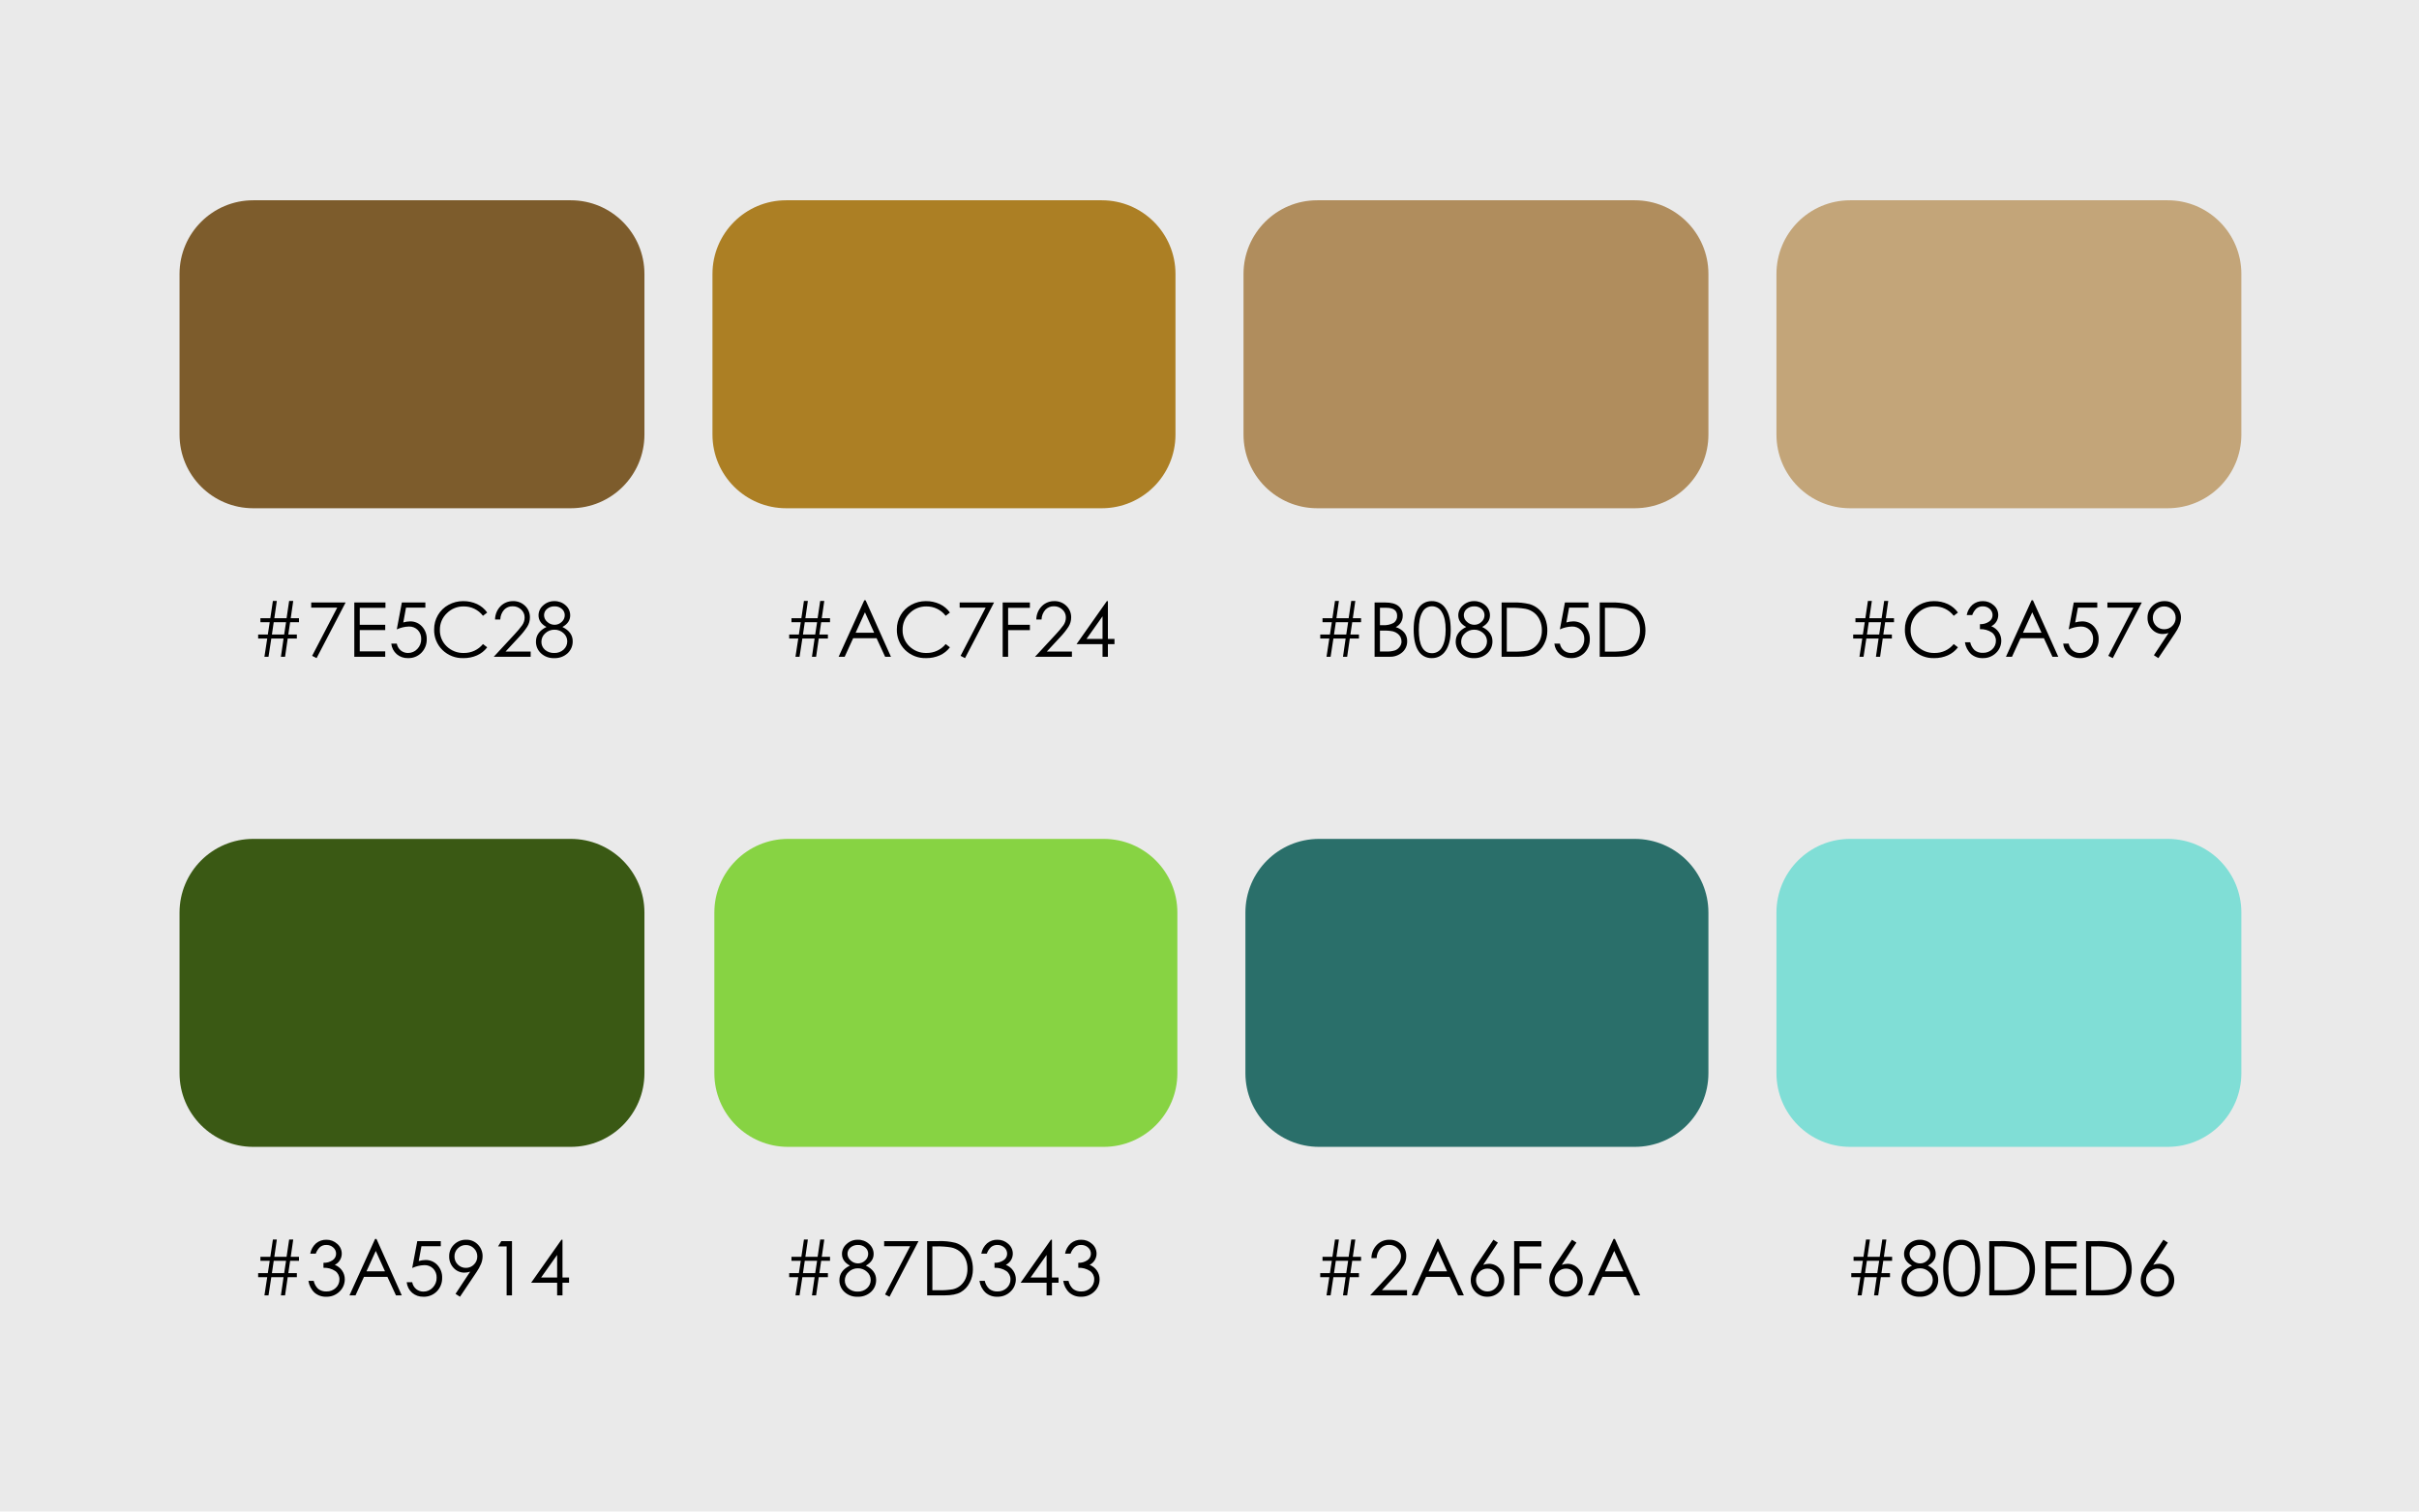
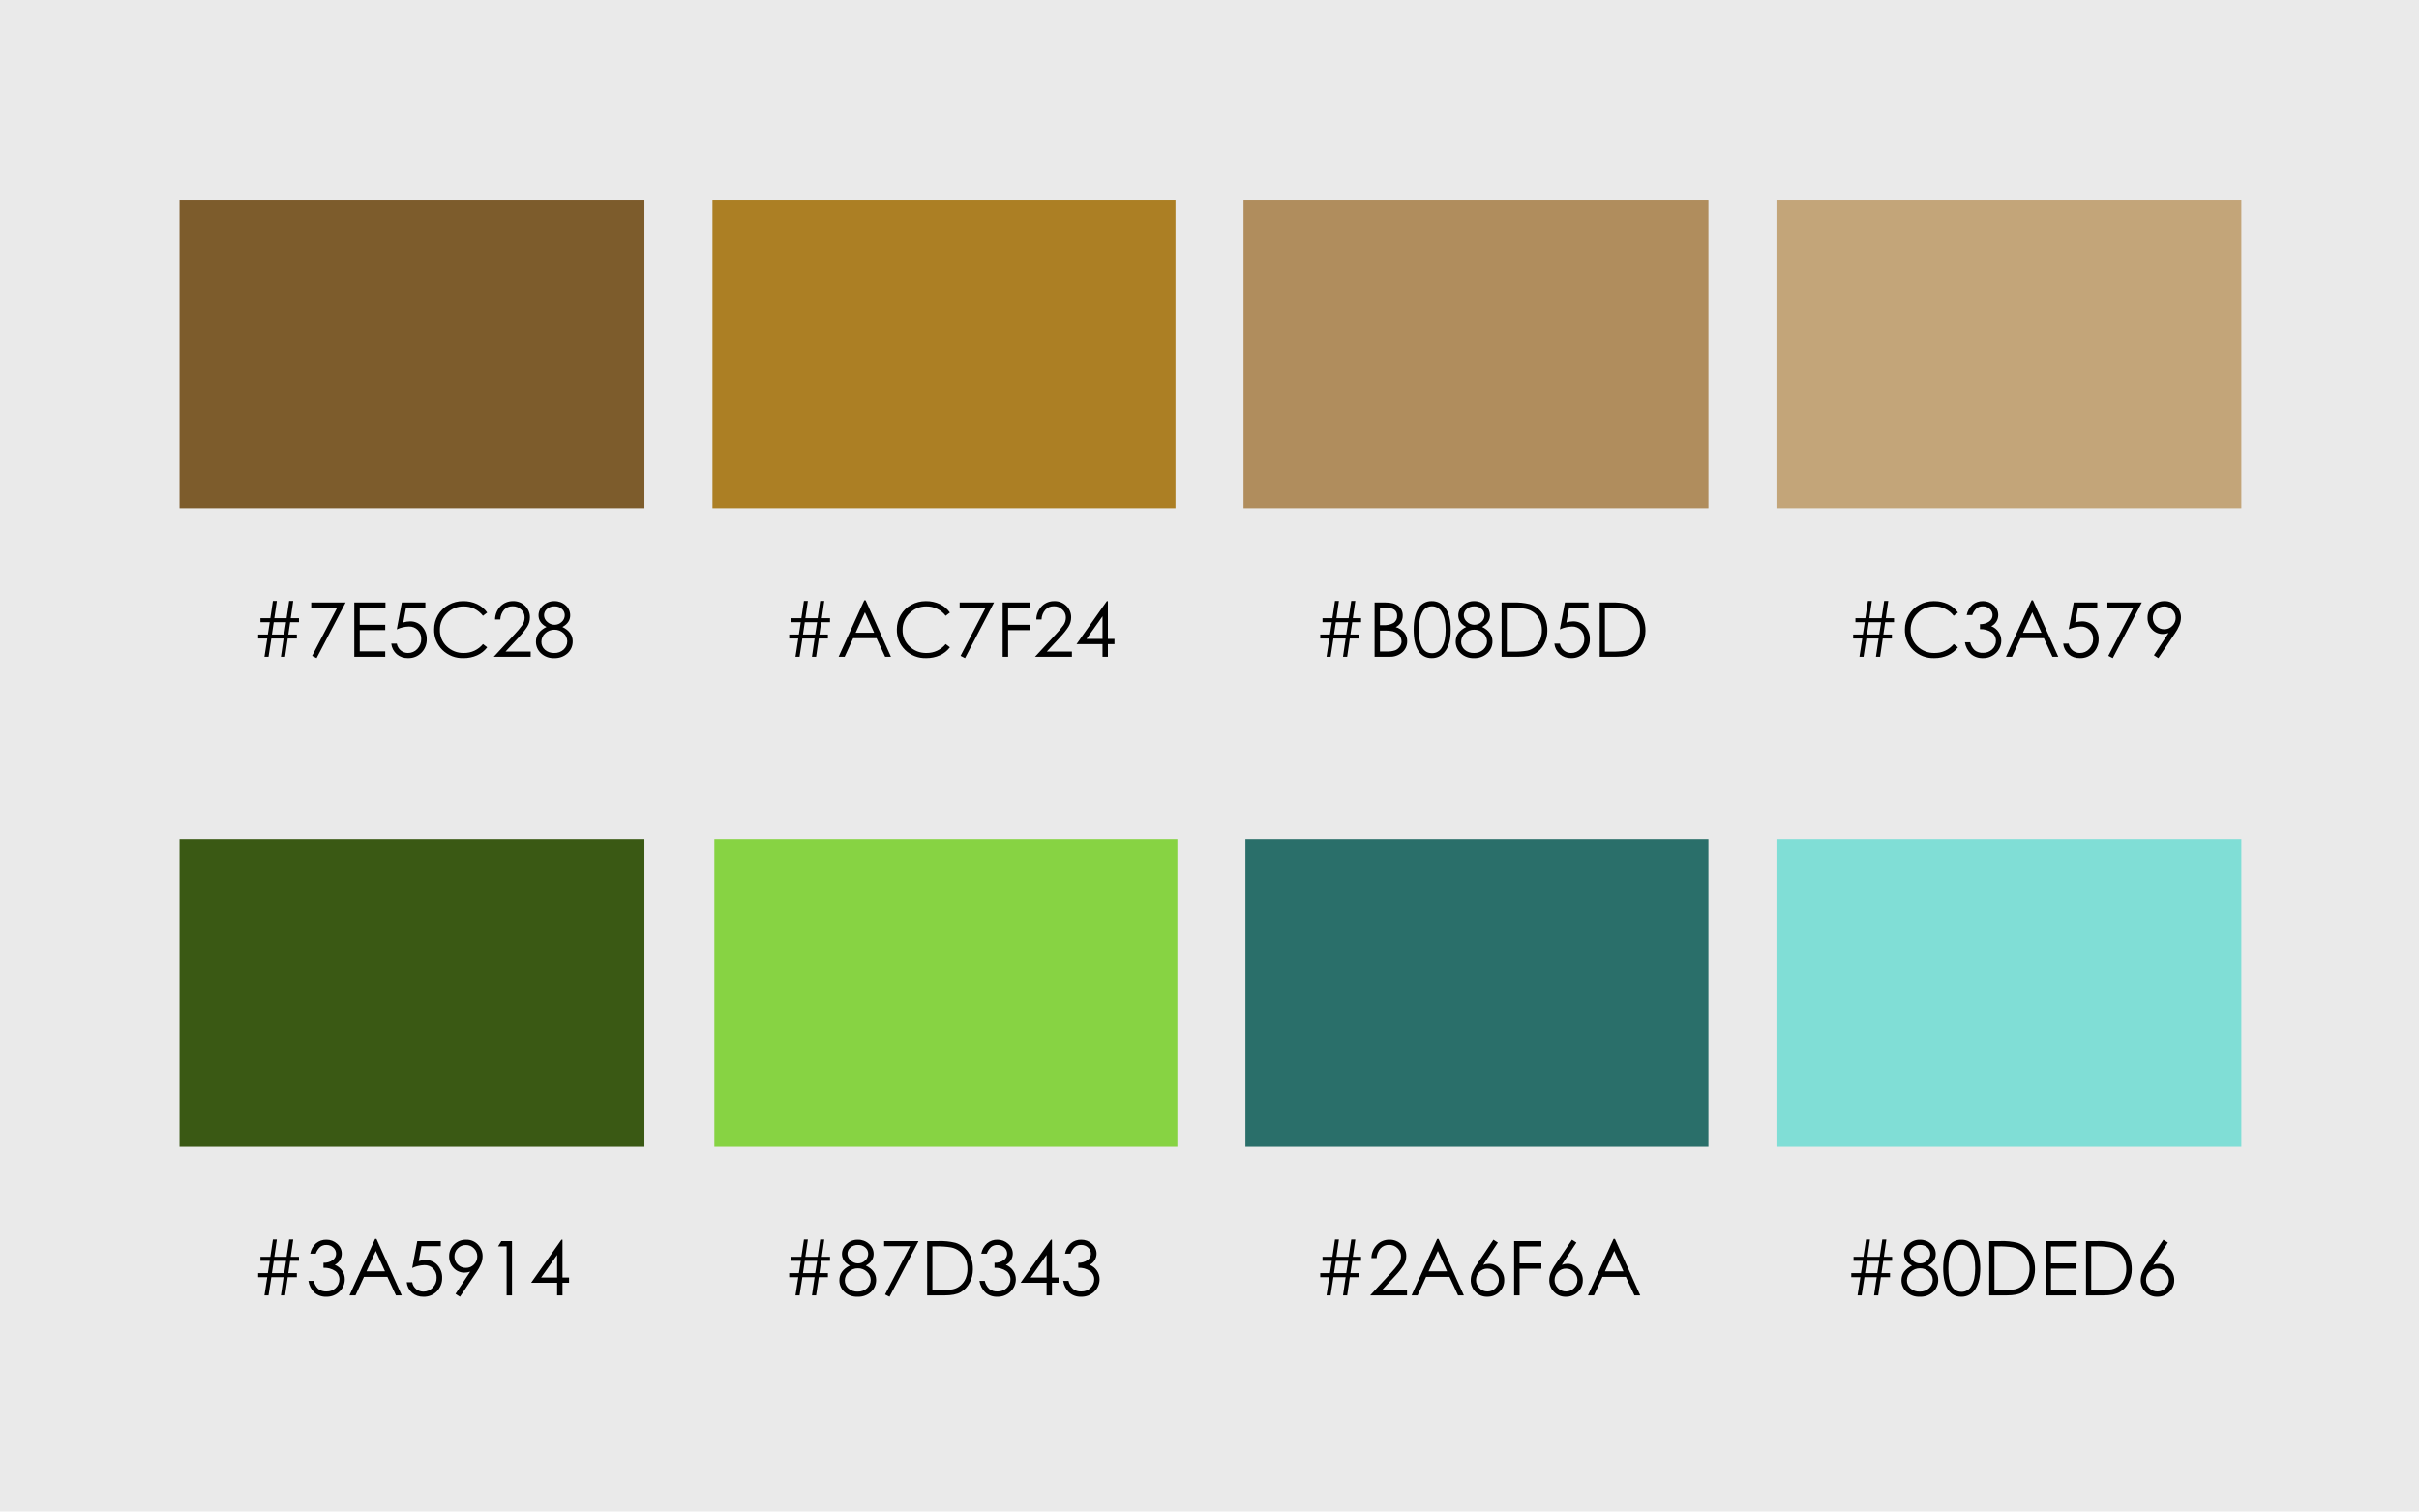
<svg xmlns="http://www.w3.org/2000/svg" width="1280" height="800" viewBox="0 0 1280 800">
  <defs>
    <clipPath id="clip-Colour_samples">
      <rect width="1280" height="800" />
    </clipPath>
  </defs>
  <g id="Colour_samples" data-name="Colour samples" clip-path="url(#clip-Colour_samples)">
    <rect width="1280" height="800" fill="#eaeaea" />
    <g id="darkest_brown" data-name="darkest brown">
-       <rect id="Rectangle_1" data-name="Rectangle 1" width="246" height="163" rx="39" transform="translate(95 106)" fill="#7d5c2c" />
+       <rect id="Rectangle_1" data-name="Rectangle 1" width="246" height="163" transform="translate(95 106)" fill="#7d5c2c" />
      <path id="darkest_brown_hash" data-name="darkest brown hash" d="M24.08-14.16v2.12H19.24L17.84-2.4h-2.2l1.4-9.64H10.56L9.08-2.4H6.92L8.4-12.04H3.6v-2.12H8.72l1-6.52H4.8V-22.8h5.24l1.36-9.16h2.08L12.16-22.8h6.48L20-31.96h2.16L20.84-22.8H25.2v2.12H20.52l-.96,6.52Zm-5.72-6.52H11.84l-.96,6.52h6.48ZM31.68-31.12h18.2L34.52-1.68l-2.36-1.2L45.44-28.4H31.68Zm22.8,0H70.96v2.84H57.36v8.96H70.84v2.8H57.36V-5.24H70.84V-2.4H54.48Zm37.6,0v2.72H81.84L80.4-20.56a12.89,12.89,0,0,1,3.6-.56,8.3,8.3,0,0,1,6.28,2.66,9.515,9.515,0,0,1,2.52,6.82,9.9,9.9,0,0,1-2.74,7.06,9.521,9.521,0,0,1-7.26,2.9,8.736,8.736,0,0,1-5.86-2.06,8.583,8.583,0,0,1-2.9-5.62h2.92a6.119,6.119,0,0,0,2.16,3.68,6,6,0,0,0,3.8,1.28,6.6,6.6,0,0,0,4.9-2.12,7.277,7.277,0,0,0,2.06-5.28,6.536,6.536,0,0,0-1.8-4.74,6.246,6.246,0,0,0-4.7-1.86,16.37,16.37,0,0,0-6.42,1.52l2.68-14.24ZM124.8-25.8l-2.24,1.72a12.617,12.617,0,0,0-10.28-4.96,12.21,12.21,0,0,0-8.82,3.6,11.831,11.831,0,0,0-3.7,8.82,11.634,11.634,0,0,0,3.62,8.72,12.515,12.515,0,0,0,9.06,3.5,12.772,12.772,0,0,0,10.12-4.72L124.8-7.4a13.643,13.643,0,0,1-5.36,4.26,17.229,17.229,0,0,1-7.16,1.46A15.237,15.237,0,0,1,101.08-6a14.729,14.729,0,0,1-4.36-10.92,14.691,14.691,0,0,1,2.02-7.54,14.311,14.311,0,0,1,5.6-5.42,15.783,15.783,0,0,1,7.7-1.96,17.019,17.019,0,0,1,7.4,1.56A13.684,13.684,0,0,1,124.8-25.8Zm6.92,3.68h-2.76a10.107,10.107,0,0,1,2.92-7.06,9.066,9.066,0,0,1,6.58-2.66,8.75,8.75,0,0,1,6.4,2.5,8.234,8.234,0,0,1,2.54,6.1,9.206,9.206,0,0,1-1.42,4.96,38.081,38.081,0,0,1-4.3,5.4l-7.16,7.72H147.8V-2.4H128.28l10.96-11.84a48.988,48.988,0,0,0,4.12-4.92,7.087,7.087,0,0,0,1.24-4.12,5.512,5.512,0,0,0-1.82-4.08,6.247,6.247,0,0,0-4.52-1.76,6,6,0,0,0-4.48,1.82A8.115,8.115,0,0,0,131.72-22.12Zm32.88,3.96q5.44,2.68,5.44,7.52a8.454,8.454,0,0,1-2.7,6.4,9.867,9.867,0,0,1-7.08,2.56,9.655,9.655,0,0,1-7.02-2.56,8.272,8.272,0,0,1-2.64-6.16q0-5.04,5.56-7.76-4.2-2.24-4.2-6.2a6.905,6.905,0,0,1,2.46-5.22,8.468,8.468,0,0,1,5.94-2.26,8.527,8.527,0,0,1,5.92,2.2,6.949,6.949,0,0,1,2.44,5.36Q168.72-20.44,164.6-18.16Zm1.24-6.24a4.332,4.332,0,0,0-1.5-3.3,5.562,5.562,0,0,0-3.92-1.38,5.784,5.784,0,0,0-3.98,1.38,4.3,4.3,0,0,0-1.56,3.34,4.625,4.625,0,0,0,1.7,3.5,5.593,5.593,0,0,0,3.86,1.54,5.351,5.351,0,0,0,3.78-1.52A4.735,4.735,0,0,0,165.84-24.4Zm1.32,13.8a5.678,5.678,0,0,0-1.98-4.28,6.8,6.8,0,0,0-4.8-1.84,6.886,6.886,0,0,0-4.86,1.9,5.931,5.931,0,0,0-2.04,4.48,5.464,5.464,0,0,0,1.88,4.26,7.106,7.106,0,0,0,4.92,1.68,6.96,6.96,0,0,0,4.96-1.8A5.8,5.8,0,0,0,167.16-10.6Z" transform="translate(133 350)" />
    </g>
    <g id="darker_brown" data-name="darker brown">
-       <rect id="Rectangle_2" data-name="Rectangle 2" width="245" height="163" rx="39" transform="translate(377 106)" fill="#ac7f24" />
+       <rect id="Rectangle_2" data-name="Rectangle 2" width="245" height="163" transform="translate(377 106)" fill="#ac7f24" />
      <path id="darker_brown_hash" data-name="darker brown hash" d="M24.08-14.16v2.12H19.24L17.84-2.4h-2.2l1.4-9.64H10.56L9.08-2.4H6.92L8.4-12.04H3.6v-2.12H8.72l1-6.52H4.8V-22.8h5.24l1.36-9.16h2.08L12.16-22.8h6.48L20-31.96h2.16L20.84-22.8H25.2v2.12H20.52l-.96,6.52Zm-5.72-6.52H11.84l-.96,6.52h6.48Zm25.68-11.6L57.44-2.4H54.36l-4.52-9.8H37.44L32.96-2.4h-3.2L43.32-32.28Zm-.36,6.36-4.92,10.8h9.8Zm44.96.12L86.4-24.08a12.617,12.617,0,0,0-10.28-4.96,12.21,12.21,0,0,0-8.82,3.6,11.831,11.831,0,0,0-3.7,8.82A11.634,11.634,0,0,0,67.22-7.9a12.515,12.515,0,0,0,9.06,3.5A12.772,12.772,0,0,0,86.4-9.12L88.64-7.4a13.643,13.643,0,0,1-5.36,4.26,17.229,17.229,0,0,1-7.16,1.46A15.237,15.237,0,0,1,64.92-6a14.729,14.729,0,0,1-4.36-10.92,14.691,14.691,0,0,1,2.02-7.54,14.311,14.311,0,0,1,5.6-5.42,15.783,15.783,0,0,1,7.7-1.96,17.019,17.019,0,0,1,7.4,1.56A13.684,13.684,0,0,1,88.64-25.8Zm5.16-5.32H112L96.64-1.68l-2.36-1.2L107.56-28.4H93.8Zm22.76,0h14.4v2.84H119.44v8.96h11.52v2.84H119.44V-2.4h-2.88Zm20.56,9h-2.76a10.107,10.107,0,0,1,2.92-7.06,9.066,9.066,0,0,1,6.58-2.66,8.75,8.75,0,0,1,6.4,2.5,8.234,8.234,0,0,1,2.54,6.1,9.206,9.206,0,0,1-1.42,4.96,38.081,38.081,0,0,1-4.3,5.4l-7.16,7.72H153.2V-2.4H133.68l10.96-11.84a48.988,48.988,0,0,0,4.12-4.92A7.087,7.087,0,0,0,150-23.28a5.512,5.512,0,0,0-1.82-4.08,6.247,6.247,0,0,0-4.52-1.76,6,6,0,0,0-4.48,1.82A8.115,8.115,0,0,0,137.12-22.12Zm34.56-9.72h.56v20h3.48v2.76h-3.48V-2.4H169.4V-9.08H155.64Zm-2.28,20V-23.8l-8.48,11.96Z" transform="translate(414 350)" />
    </g>
    <g id="mid_brown" data-name="mid brown">
-       <rect id="Rectangle_3" data-name="Rectangle 3" width="246" height="163" rx="39" transform="translate(658 106)" fill="#b08d5d" />
+       <rect id="Rectangle_3" data-name="Rectangle 3" width="246" height="163" transform="translate(658 106)" fill="#b08d5d" />
      <path id="mid_brown_hash" data-name="mid brown hash" d="M24.08-14.16v2.12H19.24L17.84-2.4h-2.2l1.4-9.64H10.56L9.08-2.4H6.92L8.4-12.04H3.6v-2.12H8.72l1-6.52H4.8V-22.8h5.24l1.36-9.16h2.08L12.16-22.8h6.48L20-31.96h2.16L20.84-22.8H25.2v2.12H20.52l-.96,6.52Zm-5.72-6.52H11.84l-.96,6.52h6.48Zm14-10.44h5.68q4.52,0,6.86,1.82a6.221,6.221,0,0,1,2.34,5.22,6.643,6.643,0,0,1-.94,3.46,6.84,6.84,0,0,1-2.74,2.54,9.229,9.229,0,0,1,4.5,2.88,7.065,7.065,0,0,1,1.54,4.56A7.6,7.6,0,0,1,47-4.74,9.663,9.663,0,0,1,40.28-2.4H32.36Zm2.84,2.8v9.2h1.64a10.4,10.4,0,0,0,5.6-1.2,4.166,4.166,0,0,0,1.84-3.76q0-4.24-5.76-4.24Zm0,12.08V-5.2h3.56a12.358,12.358,0,0,0,4.54-.62,5.493,5.493,0,0,0,2.38-1.92,4.558,4.558,0,0,0,.92-2.66,5.3,5.3,0,0,0-.52-2.4,5.419,5.419,0,0,0-1.54-1.84,6.963,6.963,0,0,0-2.44-1.2,23.011,23.011,0,0,0-5.3-.4ZM62.68-1.68A8.036,8.036,0,0,1,55.54-5.5q-2.5-3.82-2.5-11.26t2.5-11.26a8,8,0,0,1,7.1-3.82,8.442,8.442,0,0,1,7.3,3.9q2.7,3.9,2.7,11.18T69.92-5.58A8.421,8.421,0,0,1,62.68-1.68Zm.08-27.44a5.7,5.7,0,0,0-5.16,3.2q-1.84,3.2-1.84,9.24,0,12.4,7,12.4a5.874,5.874,0,0,0,5.3-3.26q1.9-3.26,1.9-9.22T68-25.92A5.931,5.931,0,0,0,62.76-29.12ZM89.28-18.16q5.44,2.68,5.44,7.52a8.454,8.454,0,0,1-2.7,6.4,9.867,9.867,0,0,1-7.08,2.56,9.655,9.655,0,0,1-7.02-2.56,8.272,8.272,0,0,1-2.64-6.16q0-5.04,5.56-7.76-4.2-2.24-4.2-6.2a6.905,6.905,0,0,1,2.46-5.22,8.468,8.468,0,0,1,5.94-2.26,8.527,8.527,0,0,1,5.92,2.2,6.949,6.949,0,0,1,2.44,5.36Q93.4-20.44,89.28-18.16Zm1.24-6.24a4.332,4.332,0,0,0-1.5-3.3,5.562,5.562,0,0,0-3.92-1.38,5.784,5.784,0,0,0-3.98,1.38,4.3,4.3,0,0,0-1.56,3.34,4.625,4.625,0,0,0,1.7,3.5,5.593,5.593,0,0,0,3.86,1.54,5.351,5.351,0,0,0,3.78-1.52A4.735,4.735,0,0,0,90.52-24.4Zm1.32,13.8a5.678,5.678,0,0,0-1.98-4.28,6.8,6.8,0,0,0-4.8-1.84,6.886,6.886,0,0,0-4.86,1.9,5.931,5.931,0,0,0-2.04,4.48,5.464,5.464,0,0,0,1.88,4.26A7.106,7.106,0,0,0,84.96-4.4a6.96,6.96,0,0,0,4.96-1.8A5.8,5.8,0,0,0,91.84-10.6Zm7.72,8.2V-31.12h5.96a32.508,32.508,0,0,1,8.98.9,12.74,12.74,0,0,1,4.94,2.84,12.965,12.965,0,0,1,3.2,4.74,17.54,17.54,0,0,1,1.12,6.54,14.875,14.875,0,0,1-1.74,7.04,11.931,11.931,0,0,1-4.72,4.98q-2.98,1.68-8.58,1.68Zm2.76-2.72h3.32a38.624,38.624,0,0,0,7.54-.52,9.129,9.129,0,0,0,4.1-2.06,10.051,10.051,0,0,0,2.68-3.74,12.969,12.969,0,0,0,.92-5.04,12.825,12.825,0,0,0-1.06-5.24,10.275,10.275,0,0,0-3.02-3.96,10.718,10.718,0,0,0-4.62-2.1,42.245,42.245,0,0,0-7.82-.54h-2.04Zm43.2-26v2.72H135.28l-1.44,7.84a12.89,12.89,0,0,1,3.6-.56,8.3,8.3,0,0,1,6.28,2.66,9.515,9.515,0,0,1,2.52,6.82,9.9,9.9,0,0,1-2.74,7.06,9.521,9.521,0,0,1-7.26,2.9,8.736,8.736,0,0,1-5.86-2.06,8.583,8.583,0,0,1-2.9-5.62h2.92a6.119,6.119,0,0,0,2.16,3.68,6,6,0,0,0,3.8,1.28,6.6,6.6,0,0,0,4.9-2.12,7.277,7.277,0,0,0,2.06-5.28,6.536,6.536,0,0,0-1.8-4.74,6.246,6.246,0,0,0-4.7-1.86,16.37,16.37,0,0,0-6.42,1.52l2.68-14.24ZM151.48-2.4V-31.12h5.96a32.508,32.508,0,0,1,8.98.9,12.74,12.74,0,0,1,4.94,2.84,12.964,12.964,0,0,1,3.2,4.74,17.54,17.54,0,0,1,1.12,6.54,14.875,14.875,0,0,1-1.74,7.04,11.931,11.931,0,0,1-4.72,4.98q-2.98,1.68-8.58,1.68Zm2.76-2.72h3.32a38.625,38.625,0,0,0,7.54-.52,9.129,9.129,0,0,0,4.1-2.06,10.052,10.052,0,0,0,2.68-3.74,12.969,12.969,0,0,0,.92-5.04,12.825,12.825,0,0,0-1.06-5.24,10.275,10.275,0,0,0-3.02-3.96,10.718,10.718,0,0,0-4.62-2.1,42.245,42.245,0,0,0-7.82-.54h-2.04Z" transform="translate(695 350)" />
    </g>
    <g id="light_brown" data-name="light brown">
-       <rect id="Rectangle_4" data-name="Rectangle 4" width="246" height="163" rx="39" transform="translate(940 106)" fill="#c3a579" />
+       <rect id="Rectangle_4" data-name="Rectangle 4" width="246" height="163" transform="translate(940 106)" fill="#c3a579" />
      <path id="light_brown_hash" data-name="light brown hash" d="M24.08-14.16v2.12H19.24L17.84-2.4h-2.2l1.4-9.64H10.56L9.08-2.4H6.92L8.4-12.04H3.6v-2.12H8.72l1-6.52H4.8V-22.8h5.24l1.36-9.16h2.08L12.16-22.8h6.48L20-31.96h2.16L20.84-22.8H25.2v2.12H20.52l-.96,6.52Zm-5.72-6.52H11.84l-.96,6.52h6.48ZM59.04-25.8,56.8-24.08a12.617,12.617,0,0,0-10.28-4.96,12.21,12.21,0,0,0-8.82,3.6A11.831,11.831,0,0,0,34-16.62,11.634,11.634,0,0,0,37.62-7.9a12.515,12.515,0,0,0,9.06,3.5A12.772,12.772,0,0,0,56.8-9.12L59.04-7.4a13.643,13.643,0,0,1-5.36,4.26,17.229,17.229,0,0,1-7.16,1.46A15.237,15.237,0,0,1,35.32-6a14.729,14.729,0,0,1-4.36-10.92,14.691,14.691,0,0,1,2.02-7.54,14.311,14.311,0,0,1,5.6-5.42,15.783,15.783,0,0,1,7.7-1.96,17.019,17.019,0,0,1,7.4,1.56A13.684,13.684,0,0,1,59.04-25.8Zm7.56,1.32H63.68a9.624,9.624,0,0,1,3.06-5.46,8.29,8.29,0,0,1,5.52-1.9,8.257,8.257,0,0,1,5.68,2.16,6.771,6.771,0,0,1,2.42,5.24,6.578,6.578,0,0,1-3.68,5.88,8.414,8.414,0,0,1,3.9,3.1,7.921,7.921,0,0,1,1.38,4.5,8.864,8.864,0,0,1-2.78,6.54,9.589,9.589,0,0,1-7.02,2.74,9.059,9.059,0,0,1-6.2-2.14,10.743,10.743,0,0,1-3.24-6.26h2.8a8.282,8.282,0,0,0,2.34,4.22,6.566,6.566,0,0,0,4.46,1.38,6.8,6.8,0,0,0,4.84-1.84,6,6,0,0,0,1.96-4.56,5.257,5.257,0,0,0-2.16-4.38A10.509,10.509,0,0,0,70.68-17v-2.64A7.967,7.967,0,0,0,75.5-21a4.059,4.059,0,0,0,1.86-3.38,4.316,4.316,0,0,0-1.5-3.36,5.244,5.244,0,0,0-3.62-1.34,5,5,0,0,0-3.42,1.14A8.87,8.87,0,0,0,66.6-24.48Zm32.12-7.8L112.12-2.4h-3.08l-4.52-9.8H92.12L87.64-2.4h-3.2L98-32.28Zm-.36,6.36-4.92,10.8h9.8Zm34.4-5.2v2.72H122.52l-1.44,7.84a12.89,12.89,0,0,1,3.6-.56,8.3,8.3,0,0,1,6.28,2.66,9.515,9.515,0,0,1,2.52,6.82,9.9,9.9,0,0,1-2.74,7.06,9.521,9.521,0,0,1-7.26,2.9,8.736,8.736,0,0,1-5.86-2.06,8.583,8.583,0,0,1-2.9-5.62h2.92a6.119,6.119,0,0,0,2.16,3.68,6,6,0,0,0,3.8,1.28,6.6,6.6,0,0,0,4.9-2.12,7.277,7.277,0,0,0,2.06-5.28,6.536,6.536,0,0,0-1.8-4.74,6.246,6.246,0,0,0-4.7-1.86,16.37,16.37,0,0,0-6.42,1.52l2.68-14.24Zm5.36,0h18.2L140.96-1.68l-2.36-1.2L151.88-28.4H138.12ZM165.08-1.68,162.72-3.2l7.76-11.76a9.228,9.228,0,0,1-3,.52,7.63,7.63,0,0,1-5.78-2.48,8.656,8.656,0,0,1-2.34-6.18,8.319,8.319,0,0,1,2.6-6.22,8.817,8.817,0,0,1,6.38-2.52,8.251,8.251,0,0,1,6.24,2.58,8.641,8.641,0,0,1,2.46,6.18,10.622,10.622,0,0,1-.82,4.02,24.113,24.113,0,0,1-2.42,4.38ZM162.16-23a5.826,5.826,0,0,0,1.76,4.28,5.826,5.826,0,0,0,4.28,1.76,5.793,5.793,0,0,0,4.28-1.78A5.845,5.845,0,0,0,174.24-23a5.845,5.845,0,0,0-1.76-4.26,5.793,5.793,0,0,0-4.28-1.78,5.826,5.826,0,0,0-4.28,1.76A5.826,5.826,0,0,0,162.16-23Z" transform="translate(977 350)" />
    </g>
    <g id="dark_green" data-name="dark green">
-       <rect id="Rectangle_5" data-name="Rectangle 5" width="246" height="163" rx="39" transform="translate(95 444)" fill="#3a5914" />
+       <rect id="Rectangle_5" data-name="Rectangle 5" width="246" height="163" transform="translate(95 444)" fill="#3a5914" />
      <path id="dark_green_hash" data-name="dark green hash" d="M24.08-14.16v2.12H19.24L17.84-2.4h-2.2l1.4-9.64H10.56L9.08-2.4H6.92L8.4-12.04H3.6v-2.12H8.72l1-6.52H4.8V-22.8h5.24l1.36-9.16h2.08L12.16-22.8h6.48L20-31.96h2.16L20.84-22.8H25.2v2.12H20.52l-.96,6.52Zm-5.72-6.52H11.84l-.96,6.52h6.48Zm15.72-3.8H31.16a9.624,9.624,0,0,1,3.06-5.46,8.29,8.29,0,0,1,5.52-1.9,8.257,8.257,0,0,1,5.68,2.16,6.771,6.771,0,0,1,2.42,5.24,6.578,6.578,0,0,1-3.68,5.88,8.414,8.414,0,0,1,3.9,3.1,7.921,7.921,0,0,1,1.38,4.5,8.864,8.864,0,0,1-2.78,6.54,9.589,9.589,0,0,1-7.02,2.74,9.059,9.059,0,0,1-6.2-2.14,10.743,10.743,0,0,1-3.24-6.26H33a8.282,8.282,0,0,0,2.34,4.22A6.566,6.566,0,0,0,39.8-4.48a6.8,6.8,0,0,0,4.84-1.84,6,6,0,0,0,1.96-4.56,5.257,5.257,0,0,0-2.16-4.38A10.509,10.509,0,0,0,38.16-17v-2.64A7.967,7.967,0,0,0,42.98-21a4.059,4.059,0,0,0,1.86-3.38,4.316,4.316,0,0,0-1.5-3.36,5.244,5.244,0,0,0-3.62-1.34,5,5,0,0,0-3.42,1.14A8.87,8.87,0,0,0,34.08-24.48Zm32.12-7.8L79.6-2.4H76.52L72-12.2H59.6L55.12-2.4h-3.2L65.48-32.28Zm-.36,6.36-4.92,10.8h9.8Zm34.4-5.2v2.72H90l-1.44,7.84a12.89,12.89,0,0,1,3.6-.56,8.3,8.3,0,0,1,6.28,2.66,9.515,9.515,0,0,1,2.52,6.82,9.9,9.9,0,0,1-2.74,7.06,9.521,9.521,0,0,1-7.26,2.9A8.736,8.736,0,0,1,85.1-3.74a8.583,8.583,0,0,1-2.9-5.62h2.92a6.119,6.119,0,0,0,2.16,3.68,6,6,0,0,0,3.8,1.28,6.6,6.6,0,0,0,4.9-2.12,7.277,7.277,0,0,0,2.06-5.28,6.536,6.536,0,0,0-1.8-4.74,6.246,6.246,0,0,0-4.7-1.86,16.37,16.37,0,0,0-6.42,1.52L87.8-31.12ZM110.4-1.68,108.04-3.2l7.76-11.76a9.228,9.228,0,0,1-3,.52,7.63,7.63,0,0,1-5.78-2.48,8.656,8.656,0,0,1-2.34-6.18,8.319,8.319,0,0,1,2.6-6.22,8.817,8.817,0,0,1,6.38-2.52,8.251,8.251,0,0,1,6.24,2.58,8.641,8.641,0,0,1,2.46,6.18,10.622,10.622,0,0,1-.82,4.02,24.113,24.113,0,0,1-2.42,4.38ZM107.48-23a5.826,5.826,0,0,0,1.76,4.28,5.826,5.826,0,0,0,4.28,1.76,5.793,5.793,0,0,0,4.28-1.78A5.845,5.845,0,0,0,119.56-23a5.845,5.845,0,0,0-1.76-4.26,5.793,5.793,0,0,0-4.28-1.78,5.826,5.826,0,0,0-4.28,1.76A5.826,5.826,0,0,0,107.48-23Zm24.8-8.12h5.64V-2.4h-2.84V-28.32h-4.52Zm31.8-.72h.56v20h3.48v2.76h-3.48V-2.4H161.8V-9.08H148.04Zm-2.28,20V-23.8l-8.48,11.96Z" transform="translate(133 688)" />
    </g>
    <g id="light_green" data-name="light green">
-       <rect id="Rectangle_6" data-name="Rectangle 6" width="245" height="163" rx="39" transform="translate(378 444)" fill="#87d343" />
+       <rect id="Rectangle_6" data-name="Rectangle 6" width="245" height="163" transform="translate(378 444)" fill="#87d343" />
      <path id="light_green_hash" data-name="light green hash" d="M24.08-14.16v2.12H19.24L17.84-2.4h-2.2l1.4-9.64H10.56L9.08-2.4H6.92L8.4-12.04H3.6v-2.12H8.72l1-6.52H4.8V-22.8h5.24l1.36-9.16h2.08L12.16-22.8h6.48L20-31.96h2.16L20.84-22.8H25.2v2.12H20.52l-.96,6.52Zm-5.72-6.52H11.84l-.96,6.52h6.48Zm25.8,2.52q5.44,2.68,5.44,7.52a8.454,8.454,0,0,1-2.7,6.4,9.867,9.867,0,0,1-7.08,2.56A9.655,9.655,0,0,1,32.8-4.24a8.272,8.272,0,0,1-2.64-6.16q0-5.04,5.56-7.76-4.2-2.24-4.2-6.2a6.905,6.905,0,0,1,2.46-5.22,8.468,8.468,0,0,1,5.94-2.26,8.527,8.527,0,0,1,5.92,2.2,6.949,6.949,0,0,1,2.44,5.36Q48.28-20.44,44.16-18.16ZM45.4-24.4a4.332,4.332,0,0,0-1.5-3.3,5.562,5.562,0,0,0-3.92-1.38A5.784,5.784,0,0,0,36-27.7a4.3,4.3,0,0,0-1.56,3.34,4.625,4.625,0,0,0,1.7,3.5A5.593,5.593,0,0,0,40-19.32a5.351,5.351,0,0,0,3.78-1.52A4.735,4.735,0,0,0,45.4-24.4Zm1.32,13.8a5.678,5.678,0,0,0-1.98-4.28,6.8,6.8,0,0,0-4.8-1.84,6.886,6.886,0,0,0-4.86,1.9,5.931,5.931,0,0,0-2.04,4.48,5.464,5.464,0,0,0,1.88,4.26A7.106,7.106,0,0,0,39.84-4.4,6.96,6.96,0,0,0,44.8-6.2,5.8,5.8,0,0,0,46.72-10.6Zm7.12-20.52h18.2L56.68-1.68l-2.36-1.2L67.6-28.4H53.84ZM76.6-2.4V-31.12h5.96a32.508,32.508,0,0,1,8.98.9,12.74,12.74,0,0,1,4.94,2.84,12.965,12.965,0,0,1,3.2,4.74,17.54,17.54,0,0,1,1.12,6.54,14.875,14.875,0,0,1-1.74,7.04,11.931,11.931,0,0,1-4.72,4.98Q91.36-2.4,85.76-2.4Zm2.76-2.72h3.32a38.624,38.624,0,0,0,7.54-.52,9.129,9.129,0,0,0,4.1-2.06A10.051,10.051,0,0,0,97-11.44a12.969,12.969,0,0,0,.92-5.04,12.825,12.825,0,0,0-1.06-5.24,10.275,10.275,0,0,0-3.02-3.96,10.718,10.718,0,0,0-4.62-2.1,42.245,42.245,0,0,0-7.82-.54H79.36Zm28.8-19.36h-2.92a9.624,9.624,0,0,1,3.06-5.46,8.29,8.29,0,0,1,5.52-1.9,8.257,8.257,0,0,1,5.68,2.16,6.771,6.771,0,0,1,2.42,5.24,6.578,6.578,0,0,1-3.68,5.88,8.414,8.414,0,0,1,3.9,3.1,7.921,7.921,0,0,1,1.38,4.5,8.864,8.864,0,0,1-2.78,6.54,9.589,9.589,0,0,1-7.02,2.74,9.059,9.059,0,0,1-6.2-2.14,10.743,10.743,0,0,1-3.24-6.26h2.8a8.282,8.282,0,0,0,2.34,4.22,6.566,6.566,0,0,0,4.46,1.38,6.8,6.8,0,0,0,4.84-1.84,6,6,0,0,0,1.96-4.56,5.257,5.257,0,0,0-2.16-4.38A10.509,10.509,0,0,0,112.24-17v-2.64A7.967,7.967,0,0,0,117.06-21a4.059,4.059,0,0,0,1.86-3.38,4.316,4.316,0,0,0-1.5-3.36,5.244,5.244,0,0,0-3.62-1.34,5,5,0,0,0-3.42,1.14A8.87,8.87,0,0,0,108.16-24.48Zm33.92-7.36h.56v20h3.48v2.76h-3.48V-2.4H139.8V-9.08H126.04Zm-2.28,20V-23.8l-8.48,11.96Zm12.68-12.64h-2.92a9.624,9.624,0,0,1,3.06-5.46,8.29,8.29,0,0,1,5.52-1.9,8.257,8.257,0,0,1,5.68,2.16,6.771,6.771,0,0,1,2.42,5.24,6.578,6.578,0,0,1-3.68,5.88,8.413,8.413,0,0,1,3.9,3.1,7.921,7.921,0,0,1,1.38,4.5,8.864,8.864,0,0,1-2.78,6.54,9.589,9.589,0,0,1-7.02,2.74,9.059,9.059,0,0,1-6.2-2.14,10.743,10.743,0,0,1-3.24-6.26h2.8a8.282,8.282,0,0,0,2.34,4.22,6.566,6.566,0,0,0,4.46,1.38,6.8,6.8,0,0,0,4.84-1.84A6,6,0,0,0,165-10.88a5.257,5.257,0,0,0-2.16-4.38A10.509,10.509,0,0,0,156.56-17v-2.64A7.967,7.967,0,0,0,161.38-21a4.059,4.059,0,0,0,1.86-3.38,4.316,4.316,0,0,0-1.5-3.36,5.244,5.244,0,0,0-3.62-1.34,5,5,0,0,0-3.42,1.14A8.87,8.87,0,0,0,152.48-24.48Z" transform="translate(414 688)" />
    </g>
    <g id="dark_blue" data-name="dark blue">
-       <rect id="Rectangle_7" data-name="Rectangle 7" width="245" height="163" rx="39" transform="translate(659 444)" fill="#2a6f6a" />
+       <rect id="Rectangle_7" data-name="Rectangle 7" width="245" height="163" transform="translate(659 444)" fill="#2a6f6a" />
      <path id="dark_blue_hash" data-name="dark blue hash" d="M24.08-14.16v2.12H19.24L17.84-2.4h-2.2l1.4-9.64H10.56L9.08-2.4H6.92L8.4-12.04H3.6v-2.12H8.72l1-6.52H4.8V-22.8h5.24l1.36-9.16h2.08L12.16-22.8h6.48L20-31.96h2.16L20.84-22.8H25.2v2.12H20.52l-.96,6.52Zm-5.72-6.52H11.84l-.96,6.52h6.48Zm15.08-1.44H30.68a10.107,10.107,0,0,1,2.92-7.06,9.066,9.066,0,0,1,6.58-2.66,8.75,8.75,0,0,1,6.4,2.5,8.234,8.234,0,0,1,2.54,6.1,9.206,9.206,0,0,1-1.42,4.96,38.081,38.081,0,0,1-4.3,5.4L36.24-5.16H49.52V-2.4H30L40.96-14.24a48.988,48.988,0,0,0,4.12-4.92,7.087,7.087,0,0,0,1.24-4.12,5.512,5.512,0,0,0-1.82-4.08,6.247,6.247,0,0,0-4.52-1.76A6,6,0,0,0,35.5-27.3,8.115,8.115,0,0,0,33.44-22.12ZM66.2-32.28,79.6-2.4H76.52L72-12.2H59.6L55.12-2.4h-3.2L65.48-32.28Zm-.36,6.36-4.92,10.8h9.8Zm29.4-5.92,2.36,1.52L89.84-18.56a9.657,9.657,0,0,1,3.12-.56,7.477,7.477,0,0,1,5.6,2.54,8.692,8.692,0,0,1,2.4,6.2A8.242,8.242,0,0,1,98.34-4.2a8.836,8.836,0,0,1-6.36,2.52,8.365,8.365,0,0,1-6.24-2.56,8.6,8.6,0,0,1-2.5-6.24,10.51,10.51,0,0,1,.68-3.62,24.105,24.105,0,0,1,2.6-4.74Zm2.88,21.32a5.826,5.826,0,0,0-1.76-4.28,5.826,5.826,0,0,0-4.28-1.76A5.826,5.826,0,0,0,87.8-14.8a5.826,5.826,0,0,0-1.76,4.28,5.793,5.793,0,0,0,1.78,4.28,5.845,5.845,0,0,0,4.26,1.76,5.845,5.845,0,0,0,4.26-1.76A5.793,5.793,0,0,0,98.12-10.52Zm8.08-20.6h14.4v2.84H109.08v8.96H120.6v2.84H109.08V-2.4H106.2Zm30.6-.72,2.36,1.52L131.4-18.56a9.657,9.657,0,0,1,3.12-.56,7.477,7.477,0,0,1,5.6,2.54,8.692,8.692,0,0,1,2.4,6.2A8.242,8.242,0,0,1,139.9-4.2a8.836,8.836,0,0,1-6.36,2.52,8.365,8.365,0,0,1-6.24-2.56,8.6,8.6,0,0,1-2.5-6.24,10.51,10.51,0,0,1,.68-3.62,24.105,24.105,0,0,1,2.6-4.74Zm2.88,21.32a5.826,5.826,0,0,0-1.76-4.28,5.826,5.826,0,0,0-4.28-1.76,5.826,5.826,0,0,0-4.28,1.76,5.826,5.826,0,0,0-1.76,4.28,5.793,5.793,0,0,0,1.78,4.28,5.845,5.845,0,0,0,4.26,1.76,5.845,5.845,0,0,0,4.26-1.76A5.793,5.793,0,0,0,139.68-10.52Zm19.84-21.76L172.92-2.4h-3.08l-4.52-9.8h-12.4l-4.48,9.8h-3.2L158.8-32.28Zm-.36,6.36-4.92,10.8h9.8Z" transform="translate(695 688)" />
    </g>
    <g id="light_blue" data-name="light blue">
-       <rect id="Rectangle_8" data-name="Rectangle 8" width="246" height="163" rx="39" transform="translate(940 444)" fill="#80ded6" />
+       <rect id="Rectangle_8" data-name="Rectangle 8" width="246" height="163" transform="translate(940 444)" fill="#80ded6" />
      <path id="light_blue_hash" data-name="light blue hash" d="M24.08-14.16v2.12H19.24L17.84-2.4h-2.2l1.4-9.64H10.56L9.08-2.4H6.92L8.4-12.04H3.6v-2.12H8.72l1-6.52H4.8V-22.8h5.24l1.36-9.16h2.08L12.16-22.8h6.48L20-31.96h2.16L20.84-22.8H25.2v2.12H20.52l-.96,6.52Zm-5.72-6.52H11.84l-.96,6.52h6.48Zm25.8,2.52q5.44,2.68,5.44,7.52a8.454,8.454,0,0,1-2.7,6.4,9.867,9.867,0,0,1-7.08,2.56A9.655,9.655,0,0,1,32.8-4.24a8.272,8.272,0,0,1-2.64-6.16q0-5.04,5.56-7.76-4.2-2.24-4.2-6.2a6.905,6.905,0,0,1,2.46-5.22,8.468,8.468,0,0,1,5.94-2.26,8.527,8.527,0,0,1,5.92,2.2,6.949,6.949,0,0,1,2.44,5.36Q48.28-20.44,44.16-18.16ZM45.4-24.4a4.332,4.332,0,0,0-1.5-3.3,5.562,5.562,0,0,0-3.92-1.38A5.784,5.784,0,0,0,36-27.7a4.3,4.3,0,0,0-1.56,3.34,4.625,4.625,0,0,0,1.7,3.5A5.593,5.593,0,0,0,40-19.32a5.351,5.351,0,0,0,3.78-1.52A4.735,4.735,0,0,0,45.4-24.4Zm1.32,13.8a5.678,5.678,0,0,0-1.98-4.28,6.8,6.8,0,0,0-4.8-1.84,6.886,6.886,0,0,0-4.86,1.9,5.931,5.931,0,0,0-2.04,4.48,5.464,5.464,0,0,0,1.88,4.26A7.106,7.106,0,0,0,39.84-4.4,6.96,6.96,0,0,0,44.8-6.2,5.8,5.8,0,0,0,46.72-10.6ZM61.88-1.68A8.036,8.036,0,0,1,54.74-5.5q-2.5-3.82-2.5-11.26t2.5-11.26a8,8,0,0,1,7.1-3.82,8.442,8.442,0,0,1,7.3,3.9q2.7,3.9,2.7,11.18T69.12-5.58A8.421,8.421,0,0,1,61.88-1.68Zm.08-27.44a5.7,5.7,0,0,0-5.16,3.2q-1.84,3.2-1.84,9.24,0,12.4,7,12.4a5.874,5.874,0,0,0,5.3-3.26q1.9-3.26,1.9-9.22T67.2-25.92A5.931,5.931,0,0,0,61.96-29.12ZM76.6-2.4V-31.12h5.96a32.508,32.508,0,0,1,8.98.9,12.74,12.74,0,0,1,4.94,2.84,12.965,12.965,0,0,1,3.2,4.74,17.54,17.54,0,0,1,1.12,6.54,14.875,14.875,0,0,1-1.74,7.04,11.931,11.931,0,0,1-4.72,4.98Q91.36-2.4,85.76-2.4Zm2.76-2.72h3.32a38.624,38.624,0,0,0,7.54-.52,9.129,9.129,0,0,0,4.1-2.06A10.051,10.051,0,0,0,97-11.44a12.969,12.969,0,0,0,.92-5.04,12.825,12.825,0,0,0-1.06-5.24,10.275,10.275,0,0,0-3.02-3.96,10.718,10.718,0,0,0-4.62-2.1,42.245,42.245,0,0,0-7.82-.54H79.36Zm27.04-26h16.48v2.84h-13.6v8.96h13.48v2.8H109.28V-5.24h13.48V-2.4H106.4ZM127.8-2.4V-31.12h5.96a32.508,32.508,0,0,1,8.98.9,12.74,12.74,0,0,1,4.94,2.84,12.965,12.965,0,0,1,3.2,4.74A17.54,17.54,0,0,1,152-16.1a14.875,14.875,0,0,1-1.74,7.04,11.931,11.931,0,0,1-4.72,4.98q-2.98,1.68-8.58,1.68Zm2.76-2.72h3.32a38.624,38.624,0,0,0,7.54-.52,9.129,9.129,0,0,0,4.1-2.06,10.051,10.051,0,0,0,2.68-3.74,12.969,12.969,0,0,0,.92-5.04,12.825,12.825,0,0,0-1.06-5.24,10.275,10.275,0,0,0-3.02-3.96,10.718,10.718,0,0,0-4.62-2.1,42.245,42.245,0,0,0-7.82-.54h-2.04Zm38.2-26.72,2.36,1.52-7.76,11.76a9.657,9.657,0,0,1,3.12-.56,7.477,7.477,0,0,1,5.6,2.54,8.692,8.692,0,0,1,2.4,6.2,8.242,8.242,0,0,1-2.62,6.18,8.836,8.836,0,0,1-6.36,2.52,8.365,8.365,0,0,1-6.24-2.56,8.6,8.6,0,0,1-2.5-6.24,10.51,10.51,0,0,1,.68-3.62,24.1,24.1,0,0,1,2.6-4.74Zm2.88,21.32a5.826,5.826,0,0,0-1.76-4.28,5.826,5.826,0,0,0-4.28-1.76,5.826,5.826,0,0,0-4.28,1.76,5.826,5.826,0,0,0-1.76,4.28,5.793,5.793,0,0,0,1.78,4.28,5.845,5.845,0,0,0,4.26,1.76,5.845,5.845,0,0,0,4.26-1.76A5.793,5.793,0,0,0,171.64-10.52Z" transform="translate(976 688)" />
    </g>
  </g>
</svg>
